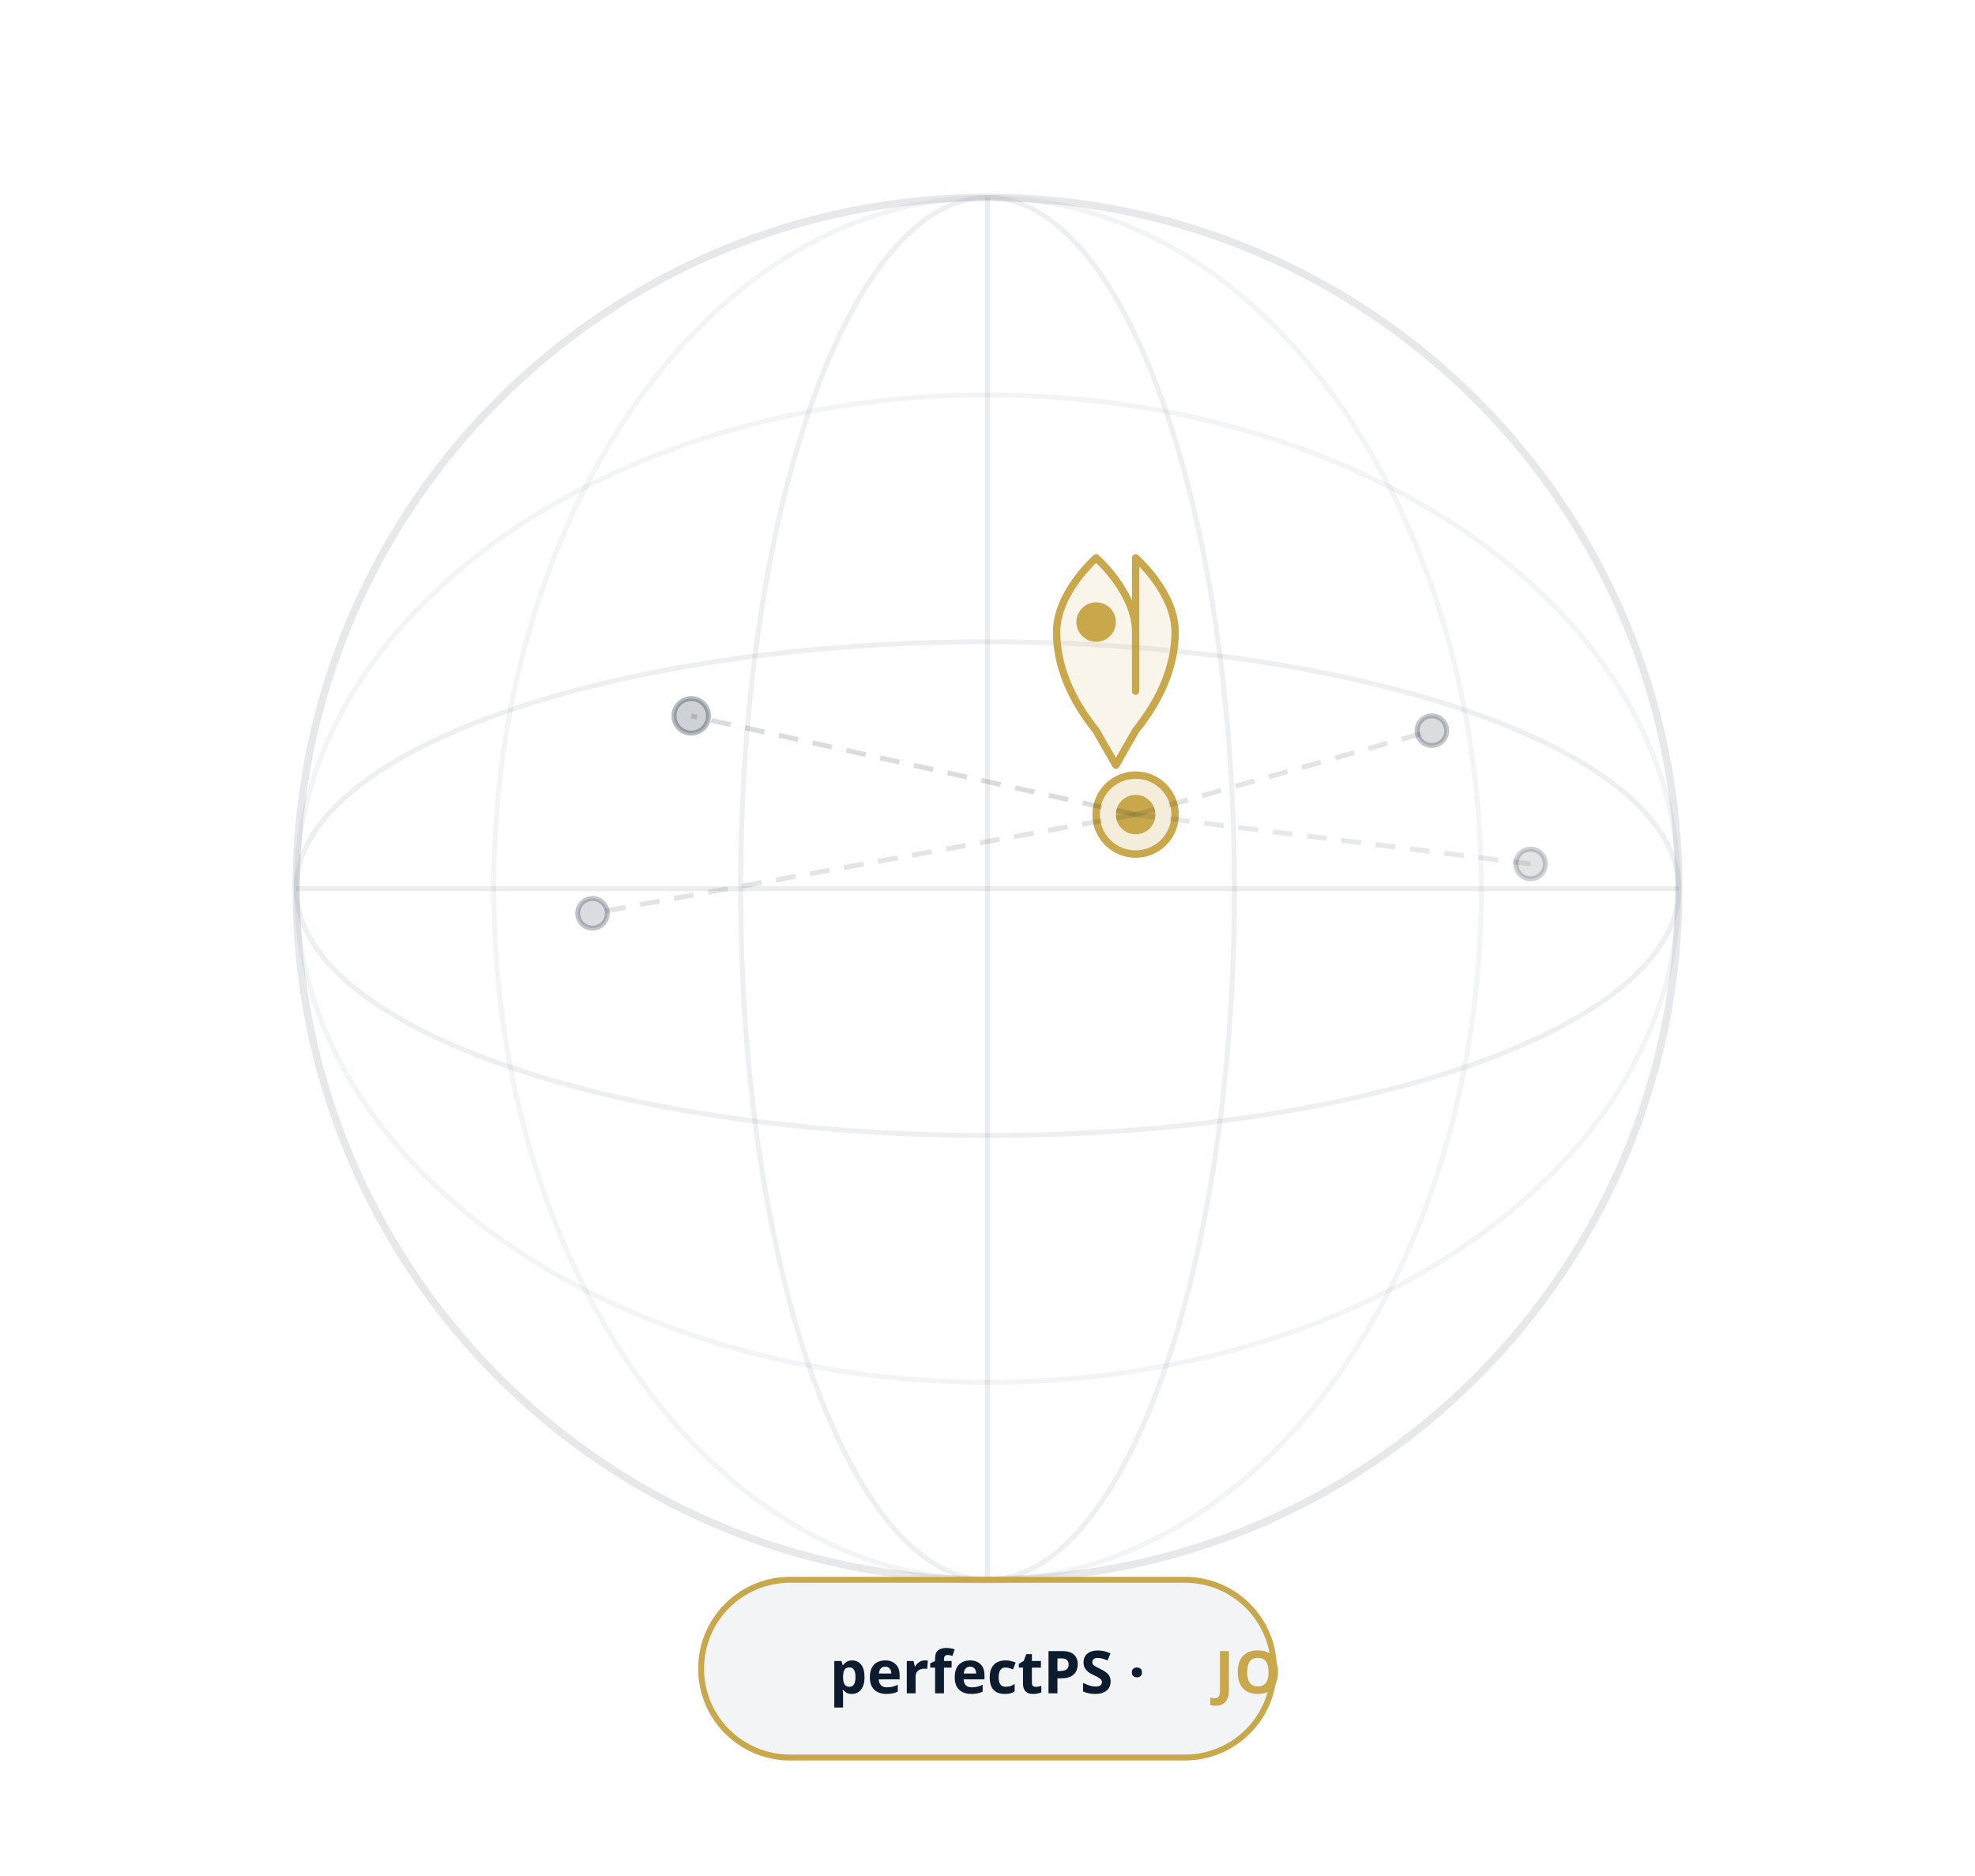
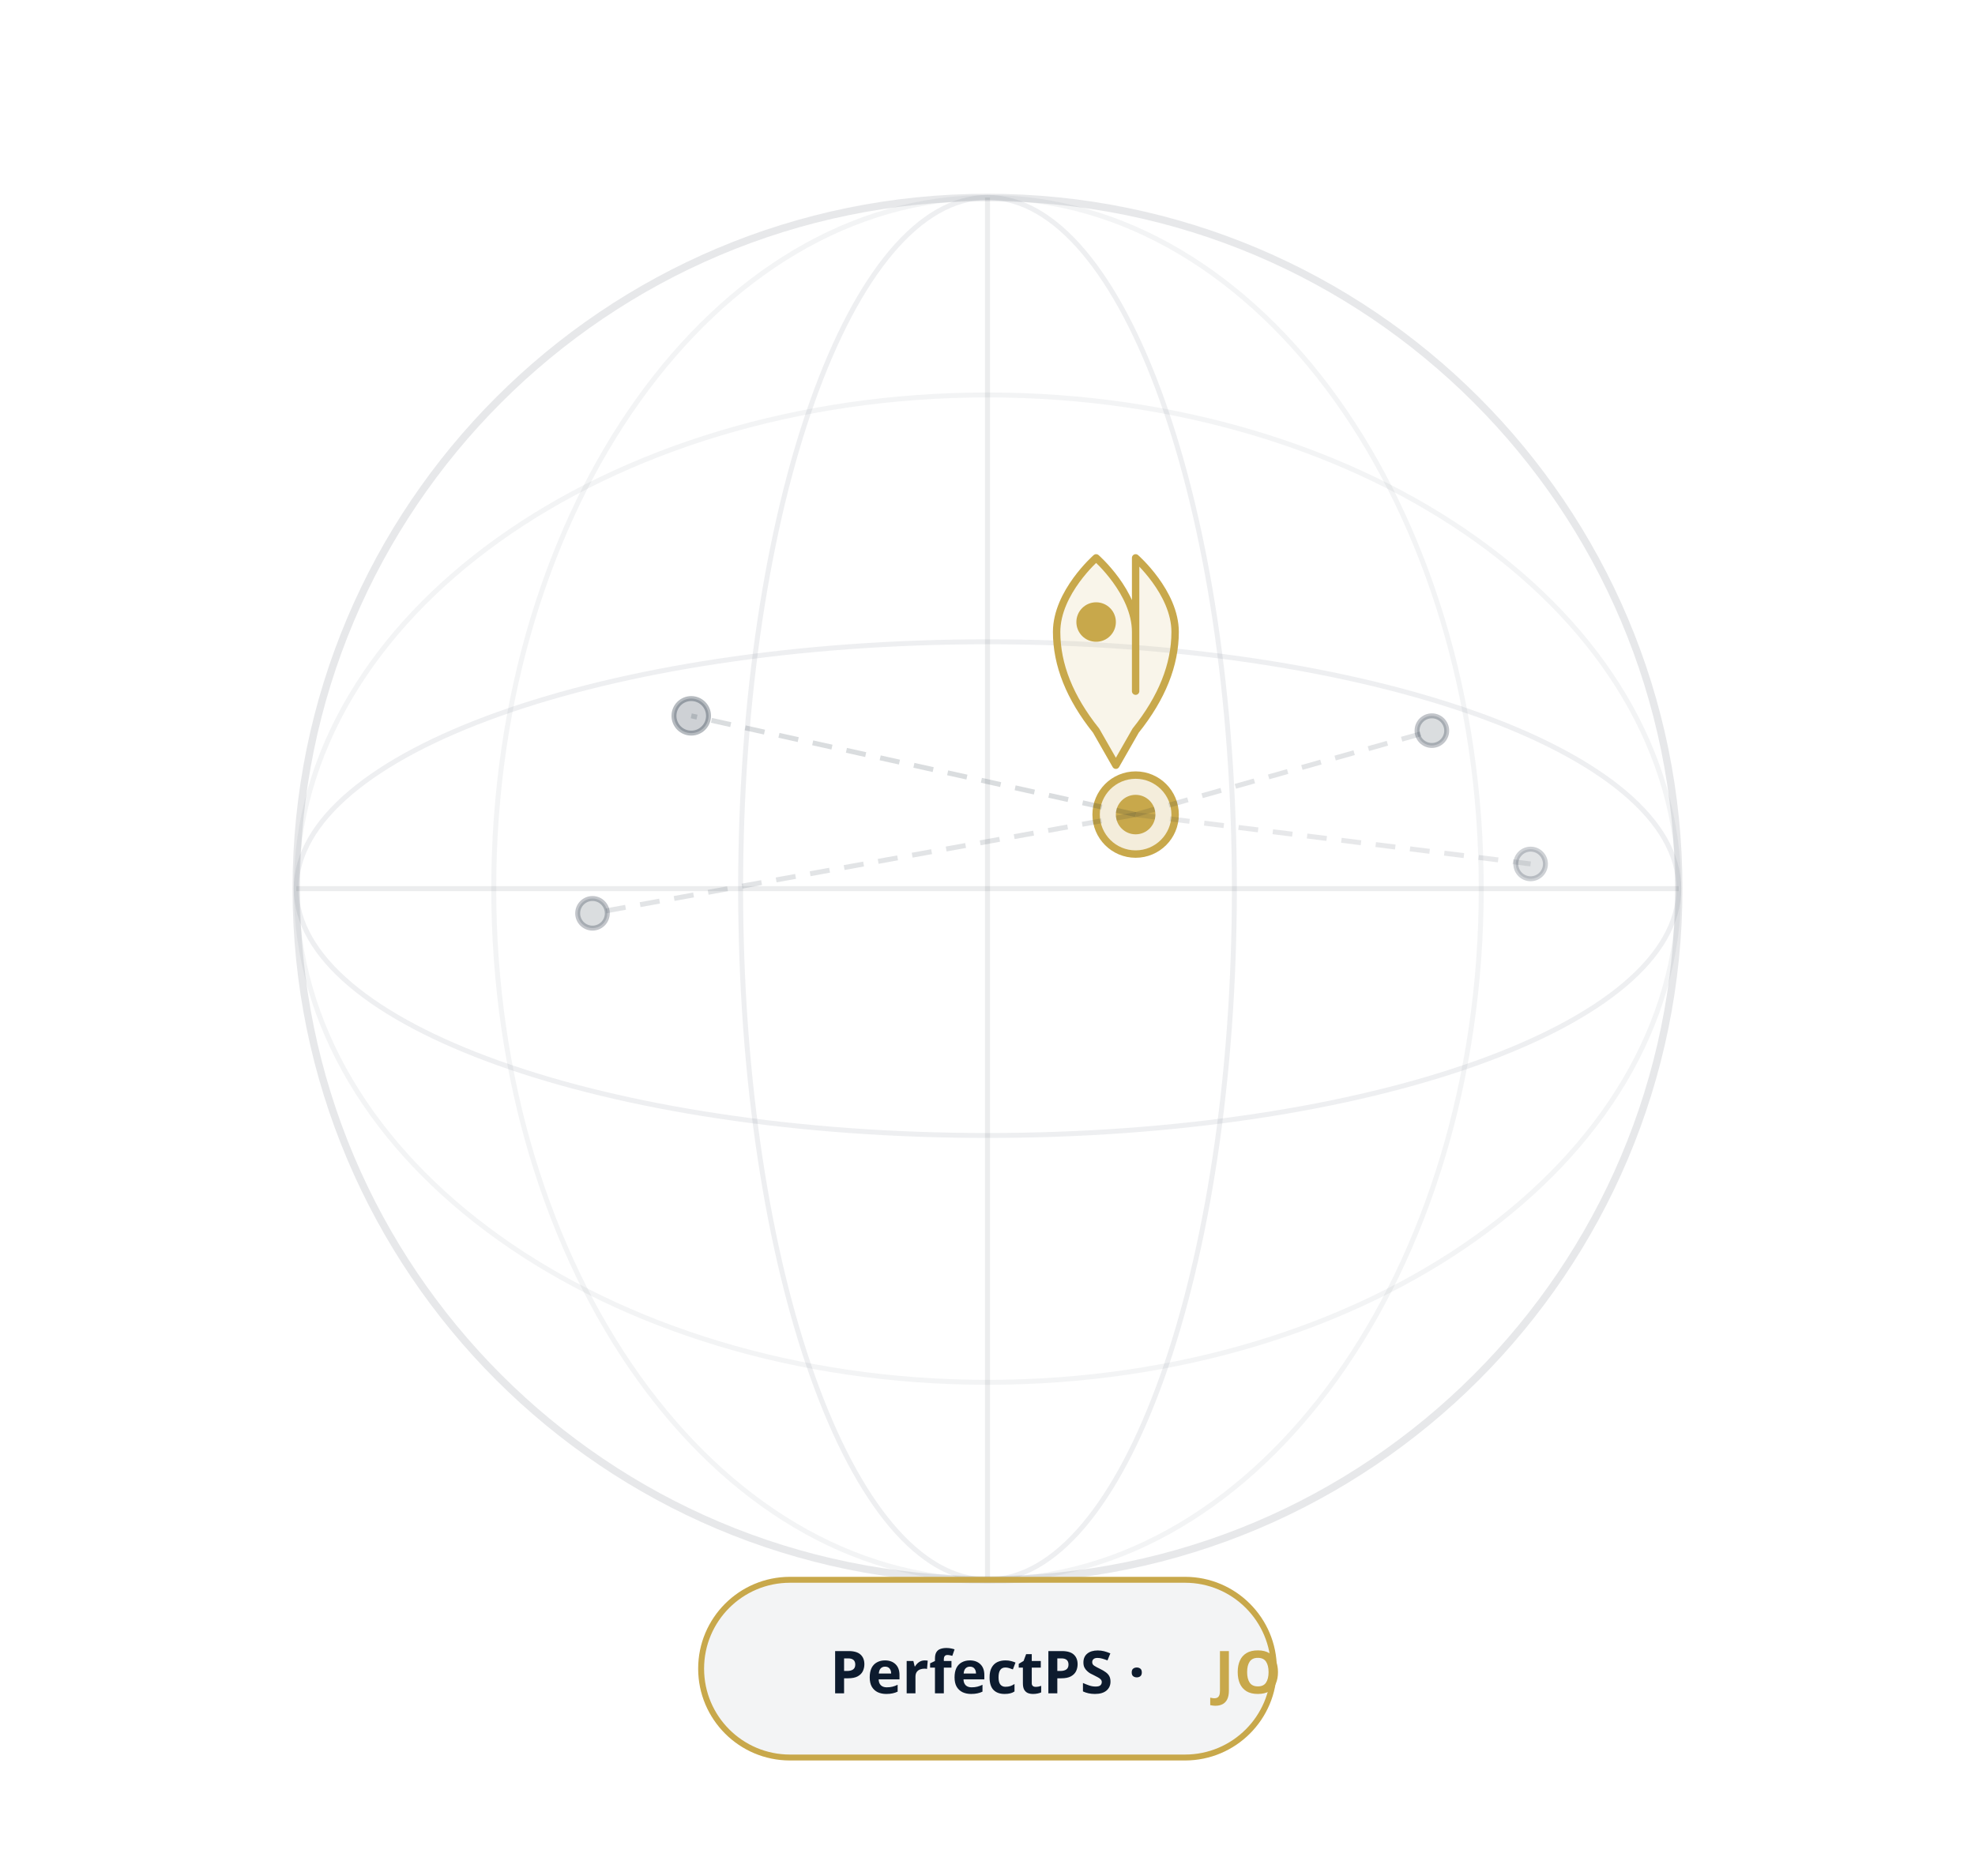
<svg xmlns="http://www.w3.org/2000/svg" viewBox="0 0 400 380" fill="none">
  <circle cx="200" cy="180" r="140" stroke="rgba(13,27,46,0.1)" stroke-width="1.5" />
  <ellipse cx="200" cy="180" rx="140" ry="50" stroke="rgba(13,27,46,0.07)" stroke-width="1" />
  <ellipse cx="200" cy="180" rx="140" ry="100" stroke="rgba(13,27,46,0.05)" stroke-width="1" />
  <ellipse cx="200" cy="180" rx="50" ry="140" stroke="rgba(13,27,46,0.07)" stroke-width="1" />
  <ellipse cx="200" cy="180" rx="100" ry="140" stroke="rgba(13,27,46,0.05)" stroke-width="1" />
  <line x1="60" y1="180" x2="340" y2="180" stroke="rgba(13,27,46,0.08)" stroke-width="1" />
  <line x1="200" y1="40" x2="200" y2="320" stroke="rgba(13,27,46,0.08)" stroke-width="1" />
  <circle cx="230" cy="165" r="8" fill="rgba(200,168,75,0.2)" stroke="#c8a84b" stroke-width="1.5" />
  <circle cx="230" cy="165" r="4" fill="#c8a84b" />
  <path d="M230 140 Q230 128 230 128 C230 120 222 113 222 113 C222 113 214 120 214 128 Q214 138 222 148 L226 155 L230 148 Q238 138 238 128 C238 120 230 113 230 113 Z" stroke="#c8a84b" stroke-width="1.5" fill="rgba(200,168,75,0.12)" stroke-linejoin="round" />
  <circle cx="222" cy="126" r="4" fill="#c8a84b" />
  <line x1="230" y1="165" x2="140" y2="145" stroke="rgba(13,27,46,0.15)" stroke-width="1" stroke-dasharray="4 3" />
  <circle cx="140" cy="145" r="3.5" fill="rgba(13,27,46,0.2)" stroke="rgba(13,27,46,0.3)" stroke-width="1" />
  <line x1="230" y1="165" x2="120" y2="185" stroke="rgba(13,27,46,0.12)" stroke-width="1" stroke-dasharray="4 3" />
  <circle cx="120" cy="185" r="3" fill="rgba(13,27,46,0.15)" stroke="rgba(13,27,46,0.25)" stroke-width="1" />
  <line x1="230" y1="165" x2="290" y2="148" stroke="rgba(13,27,46,0.12)" stroke-width="1" stroke-dasharray="4 3" />
  <circle cx="290" cy="148" r="3" fill="rgba(13,27,46,0.15)" stroke="rgba(13,27,46,0.25)" stroke-width="1" />
  <line x1="230" y1="165" x2="310" y2="175" stroke="rgba(13,27,46,0.1)" stroke-width="1" stroke-dasharray="4 3" />
  <circle cx="310" cy="175" r="3" fill="rgba(13,27,46,0.12)" stroke="rgba(13,27,46,0.2)" stroke-width="1" />
  <rect x="142" y="320" width="116" height="36" rx="18" fill="rgba(13,27,46,0.05)" stroke="#c8a84b" stroke-width="1.2" />
-   <text x="200" y="343" text-anchor="middle" font-family="DM Sans,sans-serif" font-size="12" font-weight="700" fill="#0d1b2e">perfectPS ·</text>
+   <text x="200" y="343" text-anchor="middle" font-family="DM Sans,sans-serif" font-size="12" font-weight="700" fill="#0d1b2e">PerfectPS ·</text>
  <text x="246" y="343" font-family="DM Sans,sans-serif" font-size="12" font-weight="700" fill="#c8a84b"> JO</text>
</svg>
